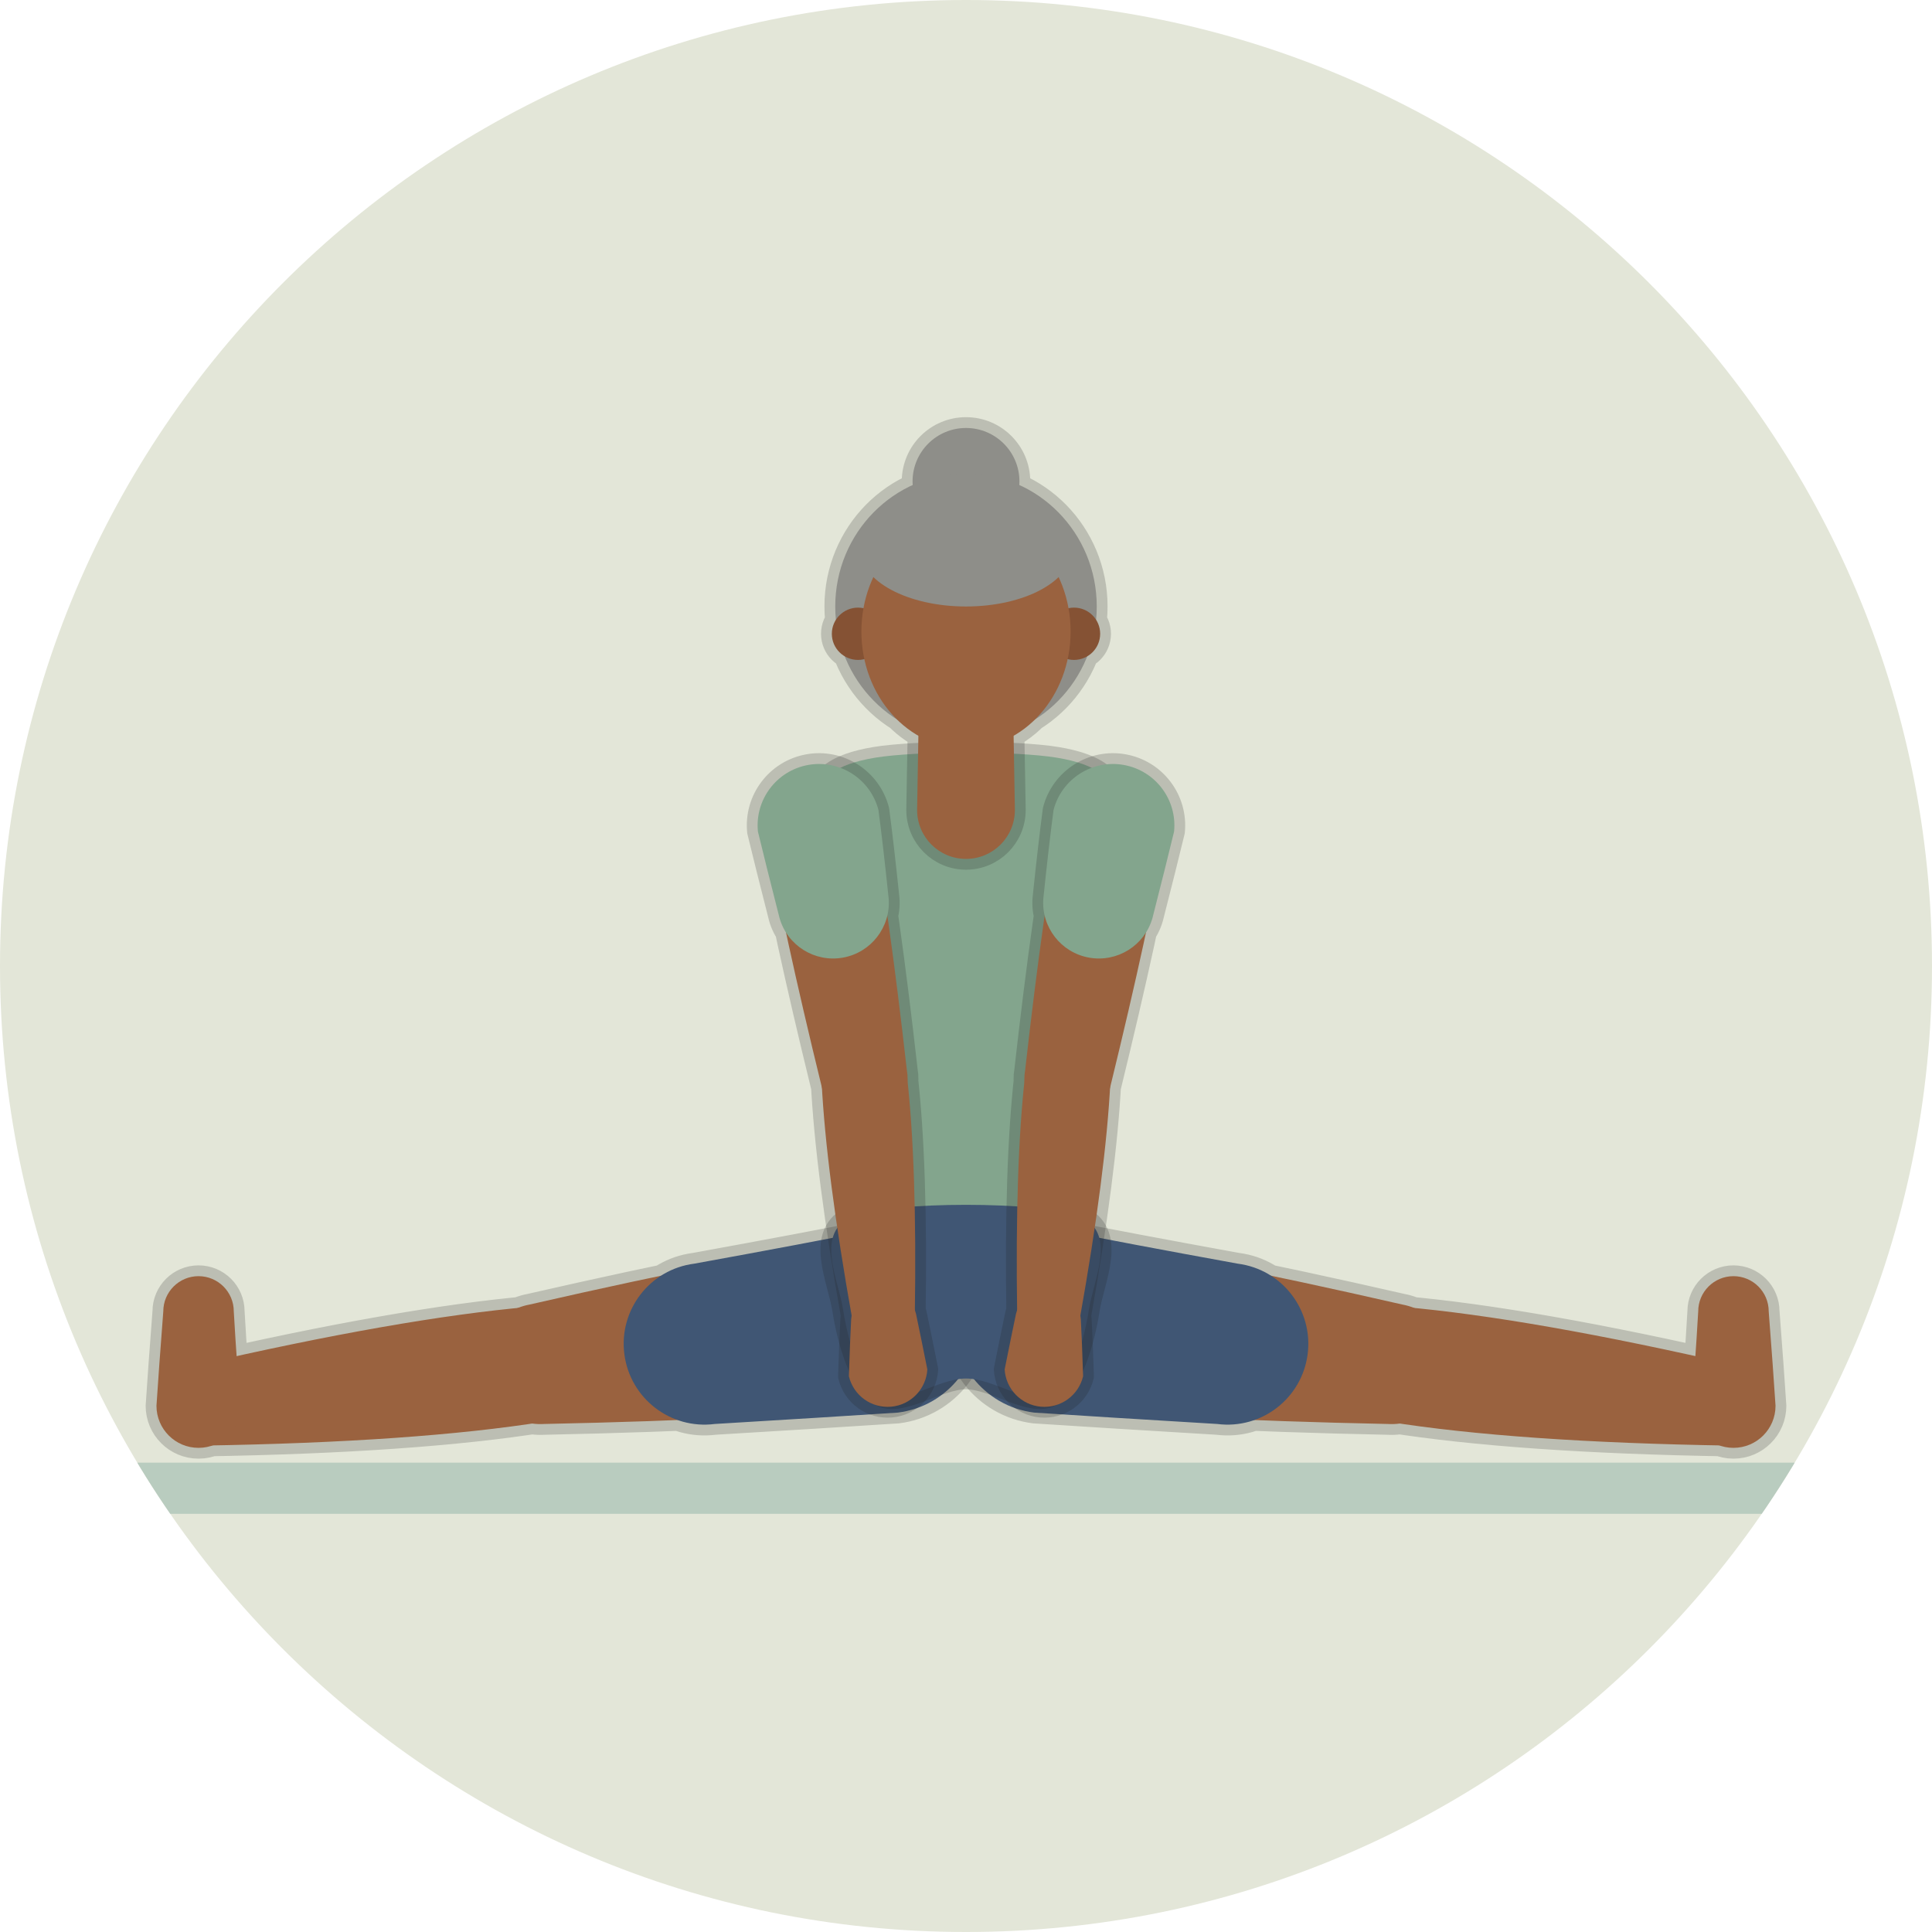
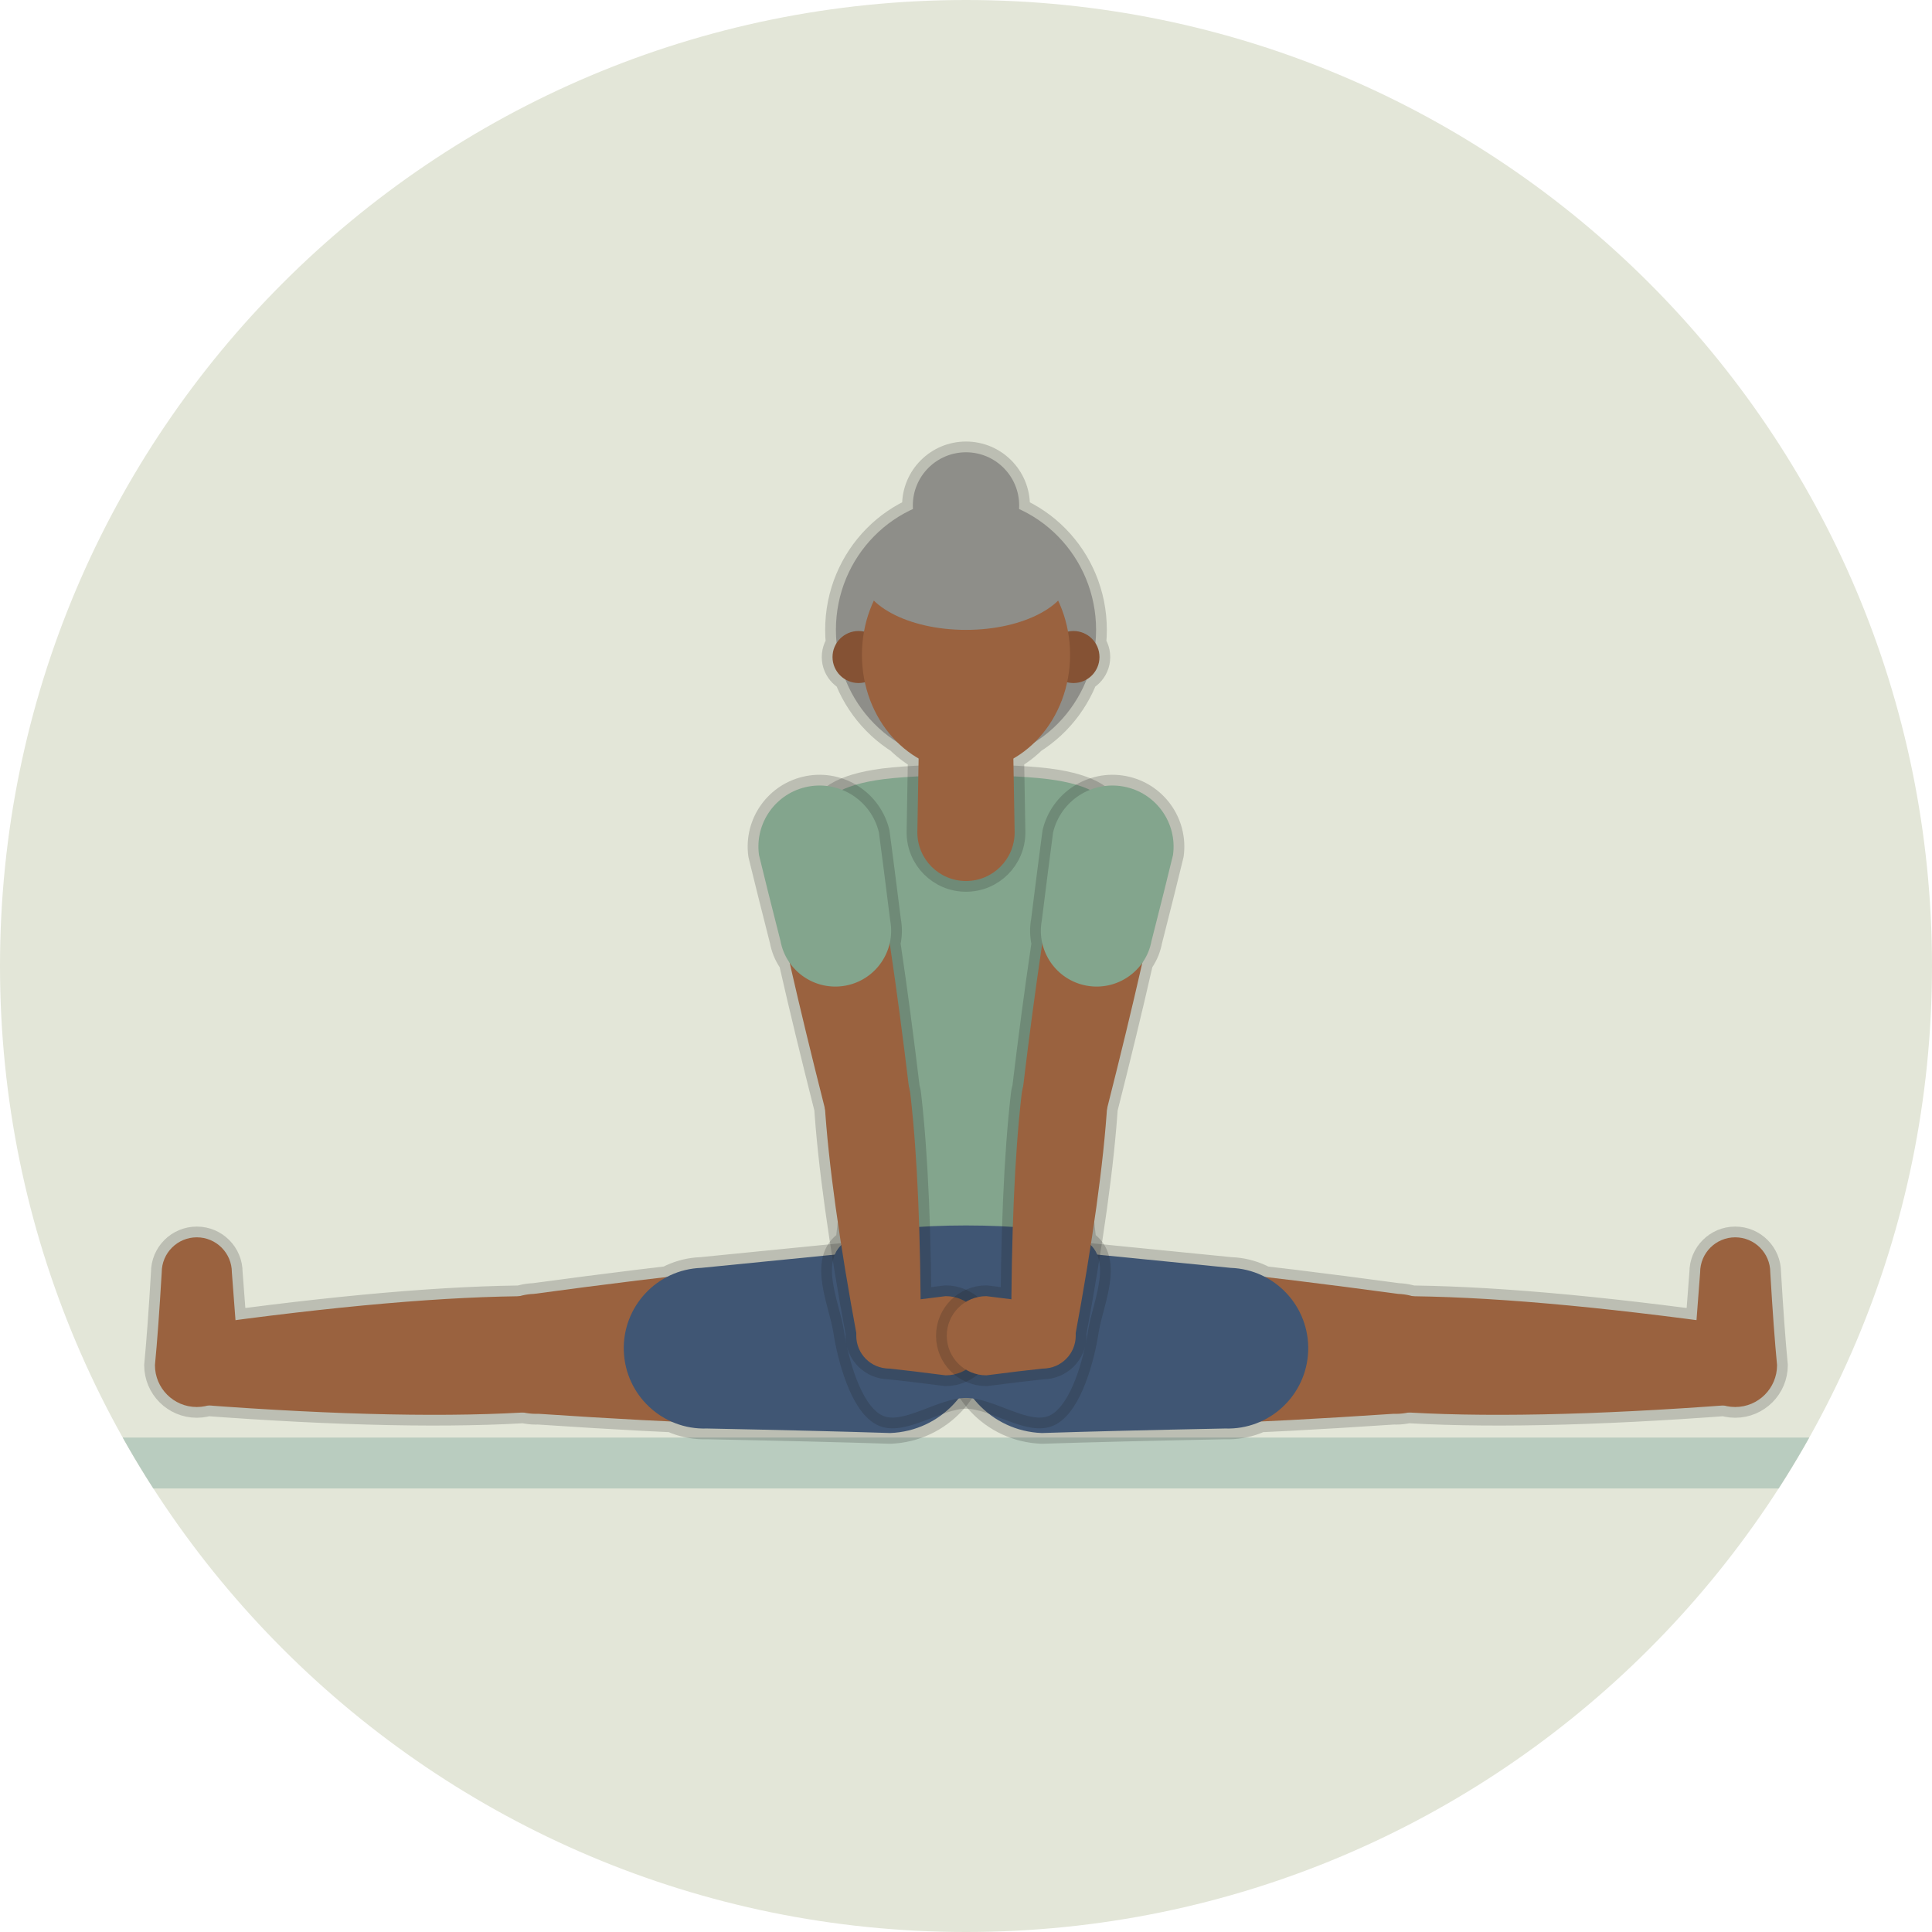
<svg xmlns="http://www.w3.org/2000/svg" viewBox="0 0 200 200" width="400" height="400" role="img" aria-label="Seated figure facing forward with legs wide apart and hands on the floor in front.">
  <circle cx="100" cy="100" r="100" fill="#E3E6D8" />
  <clipPath id="cvwqdw1">
    <circle cx="100" cy="100" r="100" />
  </clipPath>
  <g clip-path="url(#cvwqdw1)">
-     <g transform="translate(100.0 152.0) scale(1.177)">
-       <rect x="-83.045" y="-0.5" width="166.091" height="4.5" rx="2.2" fill="#B9CCBF" />
+     <g transform="translate(100.0 149.4) scale(1.171)">
+       <rect x="-83.463" y="-0.5" width="166.926" height="4.5" rx="2.2" fill="#B9CCBF" />
      <g>
-         <path d="M-38.4 -14.2Q-49.8 -13.2 -68.0 -9.0A3.5 3.5 0 0 0 -67.1 -2.0Q-48.4 -2.3 -37.1 -4.1A5.1 5.1 0 0 0 -38.4 -14.2ZM-7.9 -20.4Q-19.6 -18.7 -38.4 -14.4A5.3 5.3 0 0 0 -37.1 -3.9Q-17.8 -4.3 -6.1 -5.5A7.5 7.5 0 0 0 -7.9 -20.4ZM-8.0 -21.0Q-14.0 -19.8 -23.9 -18.0A7.1 7.1 0 0 0 -22.1 -3.9Q-12.1 -4.5 -6.0 -4.9A8.1 8.1 0 0 0 -8.0 -21.0ZM-63.8 -5.5Q-64.1 -8.6 -64.4 -13.8A3.1 3.1 0 0 0 -70.6 -13.8Q-71.0 -8.6 -71.2 -5.5A3.7 3.7 0 0 0 -63.8 -5.5Z" fill="#1E1F1D" stroke="#1E1F1D" stroke-width="1.9" stroke-linejoin="round" opacity="0.2" />
-         <path d="M-38.4 -14.2Q-49.8 -13.2 -68.0 -9.0A3.5 3.5 0 0 0 -67.1 -2.0Q-48.4 -2.3 -37.1 -4.1A5.1 5.1 0 0 0 -38.4 -14.2Z" fill="#9A623F" />
-         <path d="M-7.9 -20.4Q-19.6 -18.7 -38.4 -14.4A5.3 5.3 0 0 0 -37.1 -3.9Q-17.8 -4.3 -6.1 -5.5A7.5 7.5 0 0 0 -7.9 -20.4Z" fill="#9A623F" />
-         <path d="M-8.0 -21.0Q-14.0 -19.8 -23.9 -18.0A7.1 7.1 0 0 0 -22.1 -3.9Q-12.1 -4.5 -6.0 -4.9A8.1 8.1 0 0 0 -8.0 -21.0Z" fill="#405674" />
-         <path d="M-63.8 -5.5Q-64.1 -8.6 -64.4 -13.8A3.1 3.1 0 0 0 -70.6 -13.8Q-71.0 -8.6 -71.2 -5.5A3.7 3.7 0 0 0 -63.8 -5.5Z" fill="#9A623F" />
+         <path d="M-38.2 -13.0Q-49.6 -13.0 -68.1 -10.4A3.5 3.5 0 0 0 -67.8 -3.4Q-49.2 -2.0 -37.8 -2.8A5.1 5.1 0 0 0 -38.2 -13.0ZM-7.3 -16.5Q-19.0 -15.8 -38.2 -13.2A5.3 5.3 0 0 0 -37.8 -2.6Q-18.5 -1.3 -6.7 -1.5A7.5 7.5 0 0 0 -7.3 -16.5ZM-7.3 -17.1Q-13.4 -16.5 -23.4 -15.5A7.1 7.1 0 0 0 -22.9 -1.3Q-12.9 -1.1 -6.7 -0.9A8.1 8.1 0 0 0 -7.3 -17.1ZM-64.3 -6.9Q-64.5 -10.0 -64.9 -15.1A3.1 3.1 0 0 0 -71.1 -15.1Q-71.4 -10.0 -71.7 -6.9A3.7 3.7 0 0 0 -64.3 -6.9Z" fill="#1E1F1D" stroke="#1E1F1D" stroke-width="1.9" stroke-linejoin="round" opacity="0.2" />
+         <path d="M-38.2 -13.0Q-49.6 -13.0 -68.1 -10.4A3.5 3.5 0 0 0 -67.8 -3.4Q-49.2 -2.0 -37.8 -2.8A5.1 5.1 0 0 0 -38.2 -13.0Z" fill="#9A623F" />
+         <path d="M-7.3 -16.5Q-19.0 -15.8 -38.2 -13.2A5.3 5.3 0 0 0 -37.8 -2.6Q-18.5 -1.3 -6.7 -1.5A7.5 7.5 0 0 0 -7.3 -16.5Z" fill="#9A623F" />
+         <path d="M-7.3 -17.1Q-13.4 -16.5 -23.4 -15.5A7.1 7.1 0 0 0 -22.9 -1.3Q-12.9 -1.1 -6.7 -0.9A8.1 8.1 0 0 0 -7.3 -17.1Z" fill="#405674" />
+         <path d="M-64.3 -6.9Q-64.5 -10.0 -64.9 -15.1A3.1 3.1 0 0 0 -71.1 -15.1Q-71.4 -10.0 -71.7 -6.9A3.7 3.7 0 0 0 -64.3 -6.9Z" fill="#9A623F" />
      </g>
      <g>
-         <path d="M37.1 -4.1Q48.4 -2.3 67.1 -2.0A3.5 3.5 0 0 0 68.0 -9.0Q49.8 -13.2 38.4 -14.2A5.1 5.1 0 0 0 37.1 -4.1ZM6.1 -5.5Q17.8 -4.3 37.1 -3.9A5.3 5.3 0 0 0 38.4 -14.4Q19.6 -18.7 7.9 -20.4A7.5 7.5 0 0 0 6.1 -5.5ZM6.0 -4.9Q12.1 -4.5 22.1 -3.9A7.1 7.1 0 0 0 23.9 -18.0Q14.0 -19.8 8.0 -21.0A8.1 8.1 0 0 0 6.0 -4.9ZM71.2 -5.5Q71.0 -8.6 70.6 -13.8A3.1 3.1 0 0 0 64.4 -13.8Q64.1 -8.6 63.8 -5.5A3.7 3.7 0 0 0 71.2 -5.5Z" fill="#1E1F1D" stroke="#1E1F1D" stroke-width="1.9" stroke-linejoin="round" opacity="0.2" />
-         <path d="M37.1 -4.1Q48.4 -2.3 67.1 -2.0A3.5 3.5 0 0 0 68.0 -9.0Q49.8 -13.2 38.4 -14.2A5.1 5.1 0 0 0 37.1 -4.1Z" fill="#9A623F" />
-         <path d="M6.1 -5.5Q17.8 -4.3 37.1 -3.9A5.3 5.3 0 0 0 38.4 -14.4Q19.6 -18.7 7.9 -20.4A7.5 7.5 0 0 0 6.1 -5.5Z" fill="#9A623F" />
-         <path d="M6.0 -4.9Q12.1 -4.5 22.1 -3.9A7.1 7.1 0 0 0 23.9 -18.0Q14.0 -19.8 8.0 -21.0A8.1 8.1 0 0 0 6.0 -4.9Z" fill="#405674" />
-         <path d="M71.2 -5.5Q71.0 -8.6 70.6 -13.8A3.1 3.1 0 0 0 64.4 -13.8Q64.1 -8.6 63.8 -5.5A3.7 3.7 0 0 0 71.2 -5.5Z" fill="#9A623F" />
+         <path d="M37.8 -2.8Q49.2 -2.0 67.8 -3.4A3.5 3.5 0 0 0 68.1 -10.4Q49.6 -13.0 38.2 -13.0A5.1 5.1 0 0 0 37.8 -2.8ZM6.7 -1.5Q18.5 -1.3 37.8 -2.6A5.3 5.3 0 0 0 38.2 -13.2Q19.0 -15.8 7.3 -16.5A7.5 7.5 0 0 0 6.7 -1.5ZM6.7 -0.9Q12.9 -1.1 22.9 -1.3A7.1 7.1 0 0 0 23.4 -15.5Q13.4 -16.5 7.3 -17.1A8.1 8.1 0 0 0 6.7 -0.9ZM71.7 -6.9Q71.4 -10.0 71.1 -15.1A3.1 3.1 0 0 0 64.9 -15.1Q64.5 -10.0 64.3 -6.9A3.7 3.7 0 0 0 71.7 -6.9Z" fill="#1E1F1D" stroke="#1E1F1D" stroke-width="1.9" stroke-linejoin="round" opacity="0.2" />
+         <path d="M37.8 -2.8Q49.2 -2.0 67.8 -3.4A3.5 3.5 0 0 0 68.1 -10.4Q49.6 -13.0 38.2 -13.0A5.1 5.1 0 0 0 37.8 -2.8Z" fill="#9A623F" />
+         <path d="M6.7 -1.5Q18.5 -1.3 37.8 -2.6A5.3 5.3 0 0 0 38.2 -13.2Q19.0 -15.8 7.3 -16.5A7.5 7.5 0 0 0 6.7 -1.5Z" fill="#9A623F" />
+         <path d="M6.7 -0.9Q12.9 -1.1 22.9 -1.3A7.1 7.1 0 0 0 23.4 -15.5Q13.4 -16.5 7.3 -17.1A8.1 8.1 0 0 0 6.7 -0.9Z" fill="#405674" />
+         <path d="M71.7 -6.9Q71.4 -10.0 71.1 -15.1A3.1 3.1 0 0 0 64.9 -15.1Q64.5 -10.0 64.3 -6.9A3.7 3.7 0 0 0 71.7 -6.9Z" fill="#9A623F" />
      </g>
      <g>
-         <path d="M-10.4 -12.9C-12.0 -17.3 -9.2 -28.4 -9.4 -34.9C-9.6 -41.4 -11.1 -47.9 -11.8 -51.9C-12.5 -55.9 -14.0 -57.2 -13.4 -58.9C-12.8 -60.7 -11.6 -61.9 -8.0 -62.5C-4.4 -63.1 4.4 -63.1 8.0 -62.5C11.6 -61.9 12.8 -60.7 13.4 -58.9C14.0 -57.2 12.5 -55.9 11.8 -51.9C11.1 -47.9 9.6 -41.4 9.4 -34.9C9.2 -28.4 12.0 -17.3 10.4 -12.9C8.8 -8.6 3.5 -8.9 -0.0 -8.9C-3.5 -8.9 -8.8 -8.6 -10.4 -12.9ZM-10.8 -13.9C-11.2 -16.6 -13.4 -20.8 -9.9 -22.2C-6.4 -23.5 6.4 -23.5 9.9 -22.2C13.4 -20.8 11.2 -16.6 10.8 -13.9C10.4 -11.3 9.3 -7.4 7.5 -6.4C5.7 -5.4 2.5 -7.9 -0.0 -7.9C-2.5 -7.9 -5.7 -5.4 -7.5 -6.4C-9.3 -7.4 -10.4 -11.3 -10.8 -13.9Z" fill="#1E1F1D" stroke="#1E1F1D" stroke-width="1.9" stroke-linejoin="round" opacity="0.2" />
-         <path d="M-10.4 -12.9C-12.0 -17.3 -9.2 -28.4 -9.4 -34.9C-9.6 -41.4 -11.1 -47.9 -11.8 -51.9C-12.5 -55.9 -14.0 -57.2 -13.4 -58.9C-12.8 -60.7 -11.6 -61.9 -8.0 -62.5C-4.4 -63.1 4.4 -63.1 8.0 -62.5C11.6 -61.9 12.8 -60.7 13.4 -58.9C14.0 -57.2 12.5 -55.9 11.8 -51.9C11.1 -47.9 9.6 -41.4 9.4 -34.9C9.2 -28.4 12.0 -17.3 10.4 -12.9C8.8 -8.6 3.5 -8.9 -0.0 -8.9C-3.5 -8.9 -8.8 -8.6 -10.4 -12.9Z" fill="#83A58D" />
-         <path d="M-10.8 -13.9C-11.2 -16.6 -13.4 -20.8 -9.9 -22.2C-6.4 -23.5 6.4 -23.5 9.9 -22.2C13.4 -20.8 11.2 -16.6 10.8 -13.9C10.4 -11.3 9.3 -7.4 7.5 -6.4C5.7 -5.4 2.5 -7.9 -0.0 -7.9C-2.5 -7.9 -5.7 -5.4 -7.5 -6.4C-9.3 -7.4 -10.4 -11.3 -10.8 -13.9Z" fill="#405674" />
+         <path d="M-10.4 -9.0C-12.0 -13.3 -9.2 -24.5 -9.4 -31.0C-9.6 -37.5 -11.1 -44.0 -11.8 -48.0C-12.5 -52.0 -14.0 -53.2 -13.4 -55.0C-12.8 -56.8 -11.6 -58.0 -8.0 -58.6C-4.4 -59.2 4.4 -59.2 8.0 -58.6C11.6 -58.0 12.8 -56.8 13.4 -55.0C14.0 -53.2 12.5 -52.0 11.8 -48.0C11.1 -44.0 9.6 -37.5 9.4 -31.0C9.2 -24.5 12.0 -13.3 10.4 -9.0C8.8 -4.7 3.5 -5.0 -0.0 -5.0C-3.5 -5.0 -8.8 -4.7 -10.4 -9.0ZM-10.8 -10.0C-11.2 -12.6 -13.4 -16.9 -9.9 -18.2C-6.4 -19.6 6.4 -19.6 9.9 -18.2C13.4 -16.9 11.2 -12.6 10.8 -10.0C10.4 -7.4 9.3 -3.5 7.5 -2.5C5.7 -1.5 2.5 -4.0 -0.0 -4.0C-2.5 -4.0 -5.7 -1.5 -7.5 -2.5C-9.3 -3.5 -10.4 -7.4 -10.8 -10.0Z" fill="#1E1F1D" stroke="#1E1F1D" stroke-width="1.9" stroke-linejoin="round" opacity="0.2" />
+         <path d="M-10.4 -9.0C-12.0 -13.3 -9.2 -24.5 -9.4 -31.0C-9.6 -37.5 -11.1 -44.0 -11.8 -48.0C-12.5 -52.0 -14.0 -53.2 -13.4 -55.0C-12.8 -56.8 -11.6 -58.0 -8.0 -58.6C-4.4 -59.2 4.4 -59.2 8.0 -58.6C11.6 -58.0 12.8 -56.8 13.4 -55.0C14.0 -53.2 12.5 -52.0 11.8 -48.0C11.1 -44.0 9.6 -37.5 9.4 -31.0C9.2 -24.5 12.0 -13.3 10.4 -9.0C8.8 -4.7 3.5 -5.0 -0.0 -5.0C-3.5 -5.0 -8.8 -4.7 -10.4 -9.0Z" fill="#83A58D" />
+         <path d="M-10.8 -10.0C-11.2 -12.6 -13.4 -16.9 -9.9 -18.2C-6.4 -19.6 6.4 -19.6 9.9 -18.2C13.4 -16.9 11.2 -12.6 10.8 -10.0C10.4 -7.4 9.3 -3.5 7.5 -2.5C5.7 -1.5 2.5 -4.0 -0.0 -4.0C-2.5 -4.0 -5.7 -1.5 -7.5 -2.5C-9.3 -3.5 -10.4 -7.4 -10.8 -10.0Z" fill="#405674" />
      </g>
      <g>
-         <path d="M-17.6 -56.1Q-16.1 -47.5 -12.7 -33.6A3.8 3.8 0 0 0 -5.2 -35.0Q-6.8 -49.2 -8.4 -57.8A4.7 4.7 0 0 0 -17.6 -56.1ZM-18.3 -56.0Q-17.6 -53.1 -16.4 -48.4A4.9 4.9 0 0 0 -6.8 -50.1Q-7.3 -54.9 -7.7 -57.9A5.4 5.4 0 0 0 -18.3 -56.0ZM-12.7 -34.0Q-12.3 -26.0 -10.0 -13.1A2.8 2.8 0 0 0 -4.5 -13.6Q-4.3 -26.7 -5.2 -34.6A3.8 3.8 0 0 0 -12.7 -34.0ZM-10.1 -13.1Q-10.2 -11.2 -10.3 -8.1A3.5 3.5 0 0 0 -3.4 -8.7Q-4.0 -11.7 -4.4 -13.6A2.9 2.9 0 0 0 -10.1 -13.1Z" fill="#1E1F1D" stroke="#1E1F1D" stroke-width="1.9" stroke-linejoin="round" opacity="0.2" />
-         <path d="M-17.6 -56.1Q-16.1 -47.5 -12.7 -33.6A3.8 3.8 0 0 0 -5.2 -35.0Q-6.8 -49.2 -8.4 -57.8A4.7 4.7 0 0 0 -17.6 -56.1Z" fill="#9A623F" />
-         <path d="M-18.3 -56.0Q-17.6 -53.1 -16.4 -48.4A4.9 4.9 0 0 0 -6.8 -50.1Q-7.3 -54.9 -7.7 -57.9A5.4 5.4 0 0 0 -18.3 -56.0Z" fill="#83A58D" />
-         <path d="M-12.7 -34.0Q-12.3 -26.0 -10.0 -13.1A2.8 2.8 0 0 0 -4.5 -13.6Q-4.3 -26.7 -5.2 -34.6A3.8 3.8 0 0 0 -12.7 -34.0Z" fill="#9A623F" />
-         <path d="M-10.1 -13.1Q-10.2 -11.2 -10.3 -8.1A3.5 3.5 0 0 0 -3.4 -8.7Q-4.0 -11.7 -4.4 -13.6A2.9 2.9 0 0 0 -10.1 -13.1Z" fill="#9A623F" />
+         <path d="M-17.6 -52.1Q-16.0 -43.5 -12.5 -29.7A3.8 3.8 0 0 0 -5.0 -31.1Q-6.7 -45.3 -8.4 -53.9A4.7 4.7 0 0 0 -17.6 -52.1ZM-18.3 -52.0Q-17.6 -49.1 -16.4 -44.4A4.9 4.9 0 0 0 -6.7 -46.2Q-7.3 -51.0 -7.7 -54.0A5.4 5.4 0 0 0 -18.3 -52.0ZM-12.5 -30.1Q-12.0 -22.1 -9.6 -9.2A2.8 2.8 0 0 0 -4.0 -9.7Q-4.0 -22.8 -4.9 -30.7A3.8 3.8 0 0 0 -12.5 -30.1ZM-6.8 -6.6Q-4.9 -6.4 -1.8 -6.0A3.5 3.5 0 0 0 -1.8 -13.0Q-4.9 -12.6 -6.8 -12.4A2.9 2.9 0 0 0 -6.8 -6.6Z" fill="#1E1F1D" stroke="#1E1F1D" stroke-width="1.9" stroke-linejoin="round" opacity="0.2" />
+         <path d="M-17.6 -52.1Q-16.0 -43.5 -12.5 -29.7A3.8 3.8 0 0 0 -5.0 -31.1Q-6.7 -45.3 -8.4 -53.9A4.7 4.7 0 0 0 -17.6 -52.1Z" fill="#9A623F" />
+         <path d="M-18.3 -52.0Q-17.6 -49.1 -16.4 -44.4A4.9 4.9 0 0 0 -6.7 -46.2Q-7.3 -51.0 -7.7 -54.0A5.4 5.4 0 0 0 -18.3 -52.0Z" fill="#83A58D" />
+         <path d="M-12.5 -30.1Q-12.0 -22.1 -9.6 -9.2A2.8 2.8 0 0 0 -4.0 -9.7Q-4.0 -22.8 -4.9 -30.7A3.8 3.8 0 0 0 -12.5 -30.1Z" fill="#9A623F" />
+         <path d="M-6.8 -6.6Q-4.9 -6.4 -1.8 -6.0A3.5 3.5 0 0 0 -1.8 -13.0Q-4.9 -12.6 -6.8 -12.4A2.9 2.9 0 0 0 -6.8 -6.6Z" fill="#9A623F" />
      </g>
      <g>
-         <path d="M8.4 -57.8Q6.8 -49.2 5.2 -35.0A3.8 3.8 0 0 0 12.7 -33.6Q16.1 -47.5 17.6 -56.1A4.7 4.7 0 0 0 8.4 -57.8ZM7.7 -57.9Q7.3 -54.9 6.8 -50.1A4.9 4.9 0 0 0 16.4 -48.4Q17.6 -53.1 18.3 -56.0A5.4 5.4 0 0 0 7.7 -57.9ZM5.2 -34.6Q4.3 -26.7 4.5 -13.6A2.8 2.8 0 0 0 10.0 -13.1Q12.3 -26.0 12.7 -34.0A3.8 3.8 0 0 0 5.2 -34.6ZM4.4 -13.6Q4.0 -11.7 3.4 -8.7A3.5 3.5 0 0 0 10.3 -8.1Q10.2 -11.2 10.1 -13.1A2.9 2.9 0 0 0 4.4 -13.6Z" fill="#1E1F1D" stroke="#1E1F1D" stroke-width="1.9" stroke-linejoin="round" opacity="0.2" />
-         <path d="M8.4 -57.8Q6.8 -49.2 5.2 -35.0A3.8 3.8 0 0 0 12.7 -33.6Q16.1 -47.5 17.6 -56.1A4.7 4.7 0 0 0 8.4 -57.8Z" fill="#9A623F" />
-         <path d="M7.7 -57.9Q7.3 -54.9 6.8 -50.1A4.9 4.9 0 0 0 16.4 -48.4Q17.6 -53.1 18.3 -56.0A5.4 5.4 0 0 0 7.7 -57.9Z" fill="#83A58D" />
-         <path d="M5.2 -34.6Q4.3 -26.7 4.5 -13.6A2.8 2.8 0 0 0 10.0 -13.1Q12.3 -26.0 12.7 -34.0A3.8 3.8 0 0 0 5.2 -34.6Z" fill="#9A623F" />
-         <path d="M4.4 -13.6Q4.0 -11.7 3.4 -8.7A3.5 3.5 0 0 0 10.3 -8.1Q10.2 -11.2 10.1 -13.1A2.9 2.9 0 0 0 4.4 -13.6Z" fill="#9A623F" />
+         <path d="M8.4 -53.9Q6.7 -45.3 5.0 -31.1A3.8 3.8 0 0 0 12.5 -29.7Q16.0 -43.5 17.6 -52.1A4.7 4.7 0 0 0 8.4 -53.9ZM7.7 -54.0Q7.3 -51.0 6.7 -46.2A4.9 4.9 0 0 0 16.4 -44.4Q17.6 -49.1 18.3 -52.0A5.4 5.4 0 0 0 7.7 -54.0ZM4.9 -30.7Q4.0 -22.8 4.0 -9.7A2.8 2.8 0 0 0 9.6 -9.2Q12.0 -22.1 12.5 -30.1A3.8 3.8 0 0 0 4.9 -30.7ZM6.8 -12.4Q4.9 -12.6 1.8 -13.0A3.5 3.5 0 0 0 1.8 -6.0Q4.9 -6.4 6.8 -6.6A2.9 2.9 0 0 0 6.8 -12.4Z" fill="#1E1F1D" stroke="#1E1F1D" stroke-width="1.9" stroke-linejoin="round" opacity="0.2" />
+         <path d="M8.4 -53.9Q6.7 -45.3 5.0 -31.1A3.8 3.8 0 0 0 12.5 -29.7Q16.0 -43.5 17.6 -52.1A4.7 4.7 0 0 0 8.4 -53.9Z" fill="#9A623F" />
+         <path d="M7.7 -54.0Q7.3 -51.0 6.7 -46.2A4.9 4.9 0 0 0 16.4 -44.4Q17.6 -49.1 18.3 -52.0A5.4 5.4 0 0 0 7.7 -54.0Z" fill="#83A58D" />
+         <path d="M4.9 -30.7Q4.0 -22.8 4.0 -9.7A2.8 2.8 0 0 0 9.6 -9.2Q12.0 -22.1 12.5 -30.1A3.8 3.8 0 0 0 4.9 -30.7Z" fill="#9A623F" />
+         <path d="M6.8 -12.4Q4.9 -12.6 1.8 -13.0A3.5 3.5 0 0 0 1.8 -6.0Q4.9 -6.4 6.8 -6.6A2.9 2.9 0 0 0 6.8 -12.4Z" fill="#9A623F" />
      </g>
      <g>
-         <path d="M4.3 -57.9Q4.2 -64.2 4.0 -74.4A4.0 4.0 0 0 0 -4.0 -74.4Q-4.2 -64.2 -4.3 -57.9A4.3 4.3 0 0 0 4.3 -57.9ZM0.0 -82.1A4.7 4.7 0.0 1 0 0.0 -91.5A4.7 4.7 0.0 1 0 0.0 -82.1ZM0.0 -64.1A11.5 11.7 0.0 1 0 0.0 -87.5A11.5 11.7 0.0 1 0 0.0 -64.1ZM9.5 -71.1A2.3 2.3 0.0 1 0 9.5 -75.7A2.3 2.3 0.0 1 0 9.5 -71.1ZM-9.5 -71.1A2.3 2.3 0.0 1 0 -9.5 -75.7A2.3 2.3 0.0 1 0 -9.5 -71.1ZM0.0 -63.3A9.2 10.3 0.0 1 0 0.0 -83.9A9.2 10.3 0.0 1 0 0.0 -63.3ZM0.0 -75.8A9.3 5.0 0.0 1 0 0.0 -85.8A9.3 5.0 0.0 1 0 0.0 -75.8Z" fill="#1E1F1D" stroke="#1E1F1D" stroke-width="1.9" stroke-linejoin="round" opacity="0.2" />
-         <path d="M4.3 -57.9Q4.2 -64.2 4.0 -74.4A4.0 4.0 0 0 0 -4.0 -74.4Q-4.2 -64.2 -4.3 -57.9A4.3 4.3 0 0 0 4.3 -57.9Z" fill="#9A623F" />
-         <path d="M0.0 -82.1A4.7 4.7 0.0 1 0 0.0 -91.5A4.7 4.7 0.0 1 0 0.0 -82.1Z" fill="#8E8E89" />
-         <path d="M0.0 -64.1A11.5 11.7 0.0 1 0 0.0 -87.5A11.5 11.7 0.0 1 0 0.0 -64.1Z" fill="#8E8E89" />
-         <path d="M9.5 -71.1A2.3 2.3 0.0 1 0 9.5 -75.7A2.3 2.3 0.0 1 0 9.5 -71.1Z" fill="#855234" />
-         <path d="M-9.5 -71.1A2.3 2.3 0.0 1 0 -9.5 -75.7A2.3 2.3 0.0 1 0 -9.5 -71.1Z" fill="#855234" />
-         <path d="M0.0 -63.3A9.2 10.3 0.0 1 0 0.0 -83.9A9.2 10.3 0.0 1 0 0.0 -63.3Z" fill="#9A623F" />
-         <path d="M0.0 -75.8A9.3 5.0 0.0 1 0 0.0 -85.8A9.3 5.0 0.0 1 0 0.0 -75.8Z" fill="#8E8E89" />
+         <path d="M4.3 -54.0Q4.2 -60.3 4.0 -70.5A4.0 4.0 0 0 0 -4.0 -70.5Q-4.2 -60.3 -4.3 -54.0A4.3 4.3 0 0 0 4.3 -54.0ZM0.0 -78.2A4.7 4.7 0.0 1 0 0.0 -87.6A4.7 4.7 0.0 1 0 0.0 -78.2ZM0.0 -60.2A11.5 11.7 0.0 1 0 0.0 -83.6A11.5 11.7 0.0 1 0 0.0 -60.2ZM9.5 -67.2A2.3 2.3 0.0 1 0 9.5 -71.8A2.3 2.3 0.0 1 0 9.5 -67.2ZM-9.5 -67.2A2.3 2.3 0.0 1 0 -9.5 -71.8A2.3 2.3 0.0 1 0 -9.5 -67.2ZM0.0 -59.4A9.2 10.3 0.0 1 0 0.0 -80.0A9.2 10.3 0.0 1 0 0.0 -59.4ZM0.0 -71.9A9.3 5.0 0.0 1 0 0.0 -81.9A9.3 5.0 0.0 1 0 0.0 -71.9Z" fill="#1E1F1D" stroke="#1E1F1D" stroke-width="1.9" stroke-linejoin="round" opacity="0.2" />
+         <path d="M4.3 -54.0Q4.2 -60.3 4.0 -70.5A4.0 4.0 0 0 0 -4.0 -70.5Q-4.2 -60.3 -4.3 -54.0A4.3 4.3 0 0 0 4.3 -54.0Z" fill="#9A623F" />
+         <path d="M0.0 -78.2A4.7 4.7 0.0 1 0 0.0 -87.6A4.7 4.7 0.0 1 0 0.0 -78.2Z" fill="#8E8E89" />
+         <path d="M0.0 -60.2A11.5 11.7 0.0 1 0 0.0 -83.6A11.5 11.7 0.0 1 0 0.0 -60.2Z" fill="#8E8E89" />
+         <path d="M9.5 -67.2A2.3 2.3 0.0 1 0 9.5 -71.8A2.3 2.3 0.0 1 0 9.5 -67.2Z" fill="#855234" />
+         <path d="M-9.5 -67.2A2.3 2.3 0.0 1 0 -9.5 -71.8A2.3 2.3 0.0 1 0 -9.5 -67.2Z" fill="#855234" />
+         <path d="M0.0 -59.4A9.2 10.3 0.0 1 0 0.0 -80.0A9.2 10.3 0.0 1 0 0.0 -59.4Z" fill="#9A623F" />
+         <path d="M0.0 -71.9A9.3 5.0 0.0 1 0 0.0 -81.9A9.3 5.0 0.0 1 0 0.0 -71.9Z" fill="#8E8E89" />
      </g>
    </g>
  </g>
</svg>
